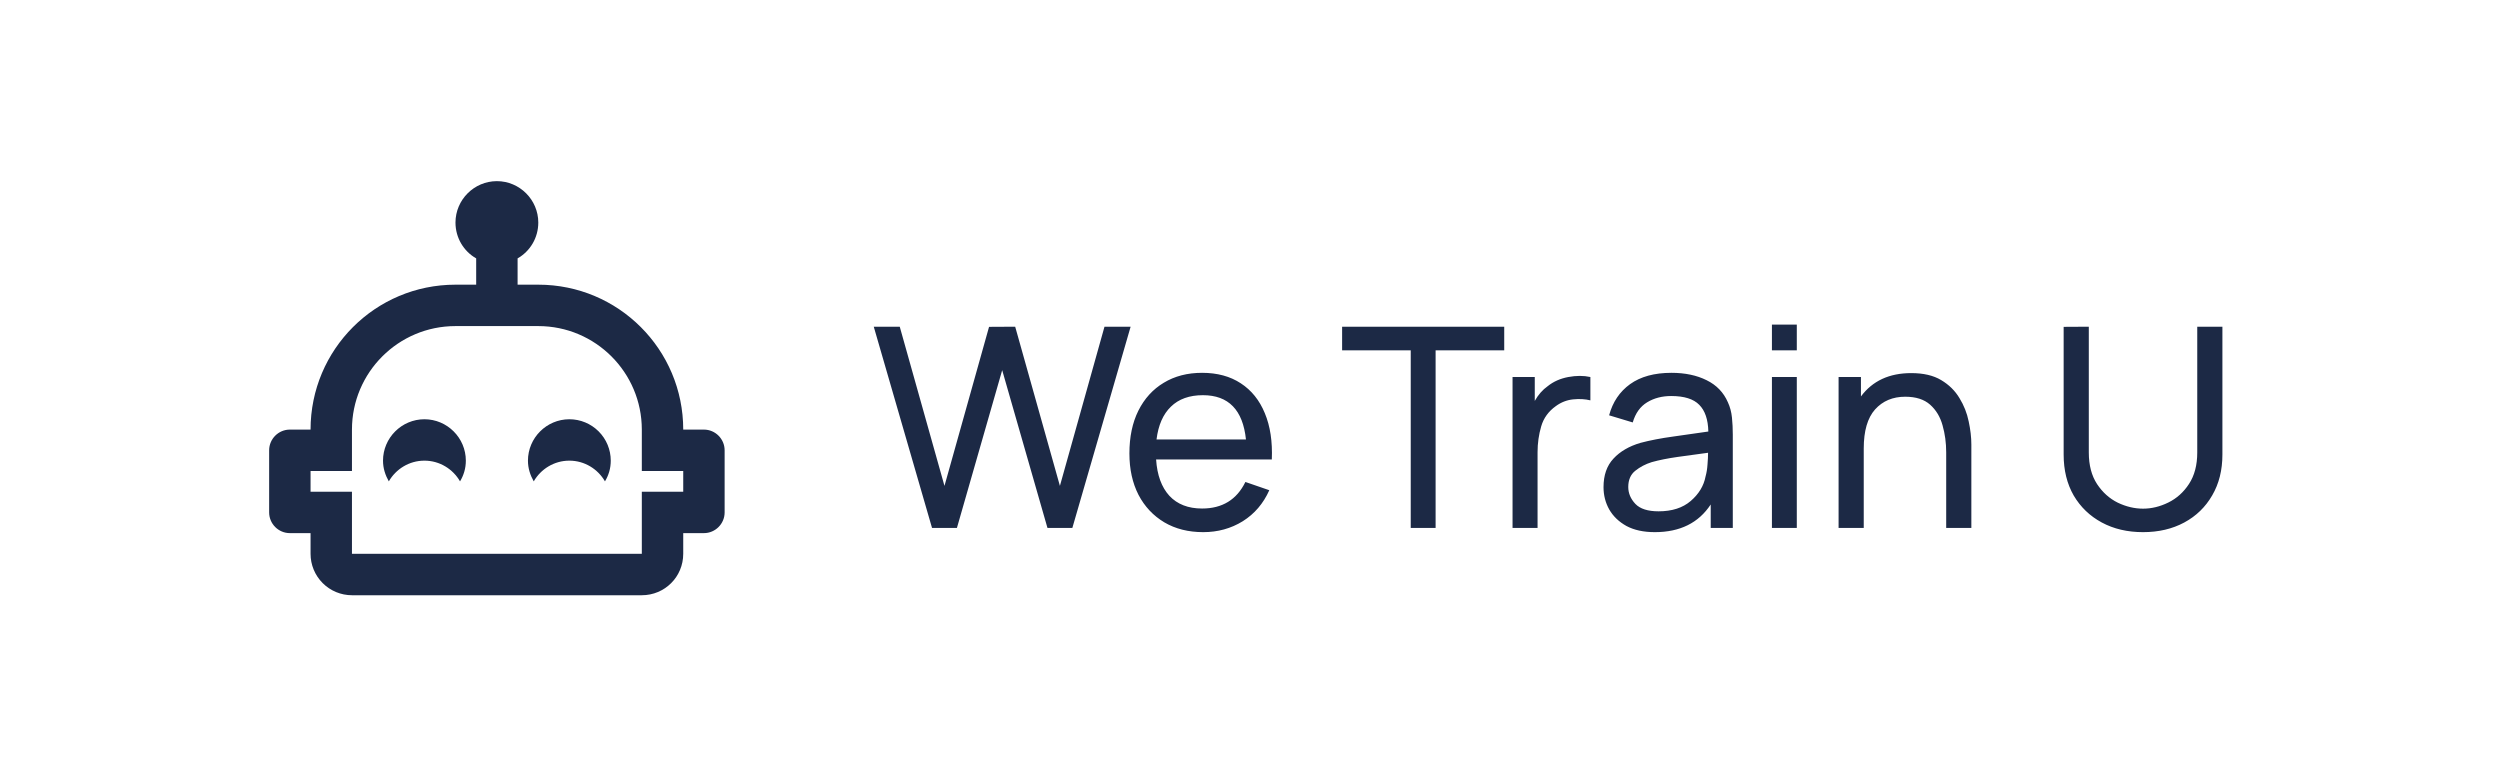
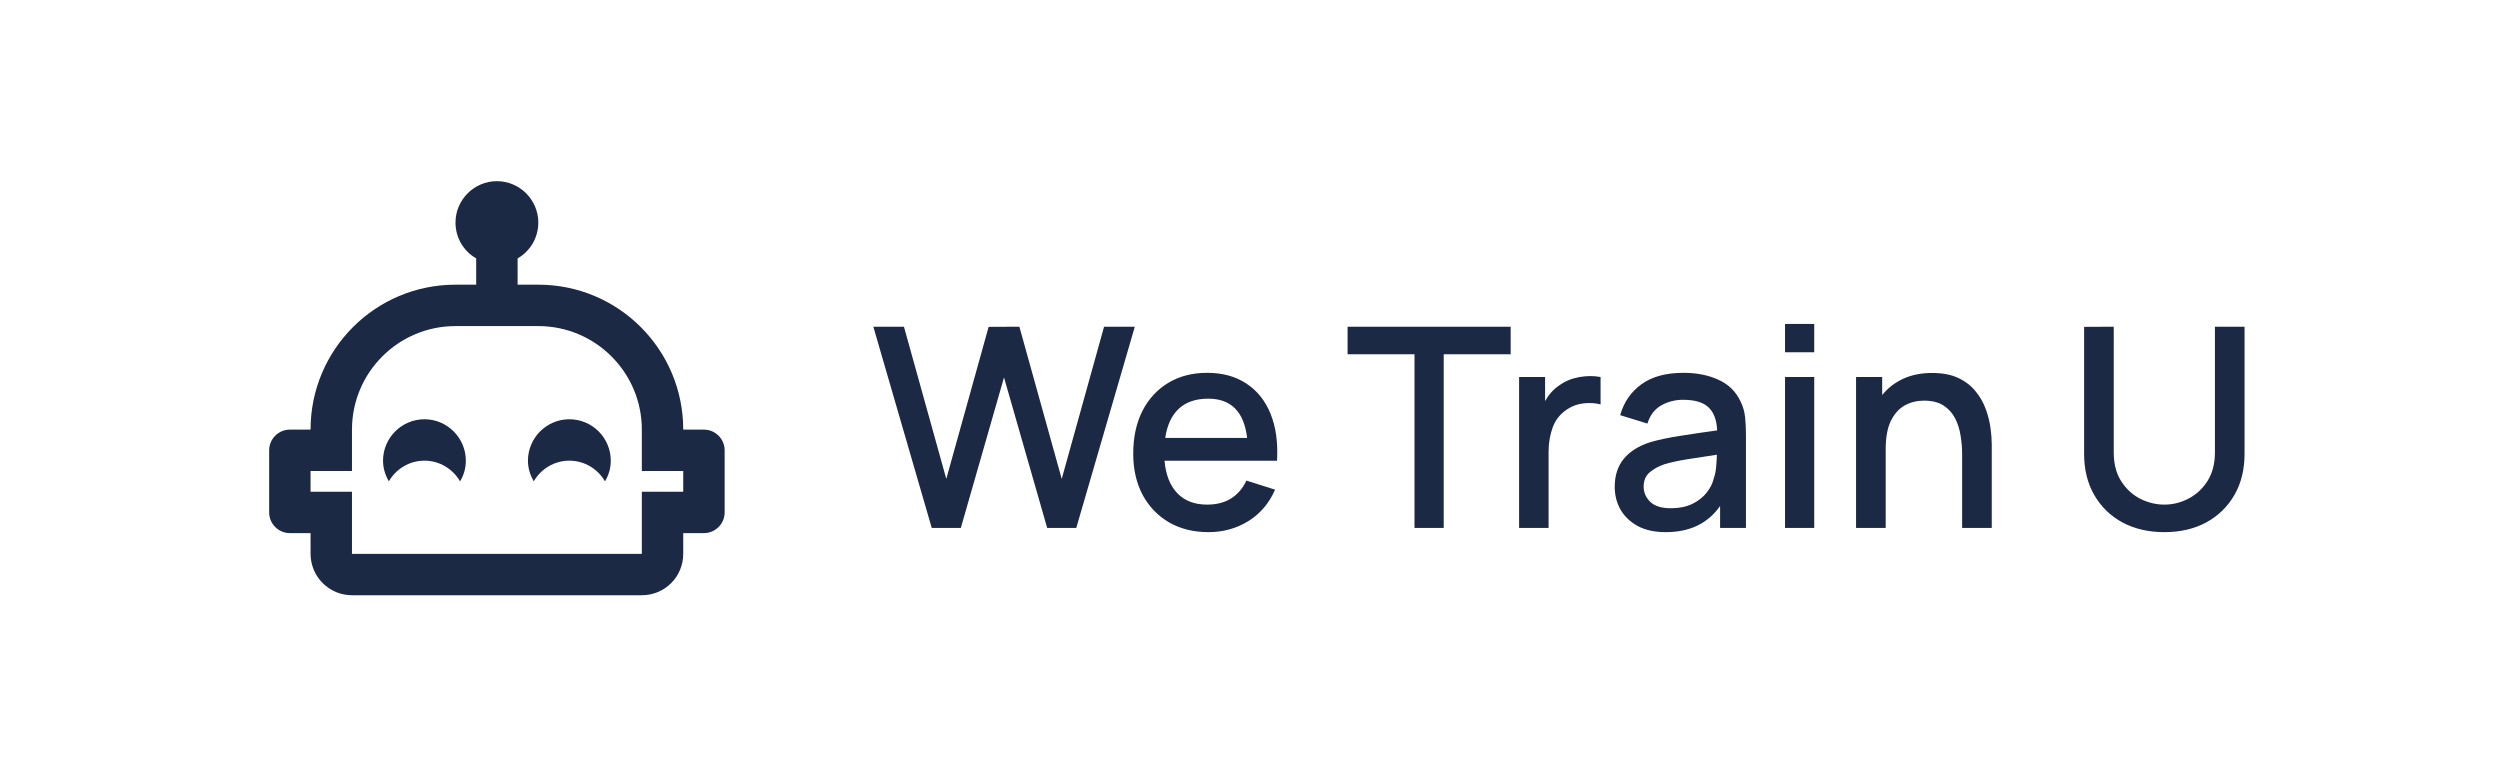
<svg xmlns="http://www.w3.org/2000/svg" width="161" height="50" viewBox="0 0 161 50" fill="none">
-   <path d="M60.023 34H61.625L64.541 23.839L67.457 34H69.059L72.812 21.04H71.129L68.258 31.291L65.378 21.04L63.695 21.049L60.824 31.291L57.944 21.04H56.27L60.023 34ZM77.486 34.27C78.428 34.27 79.277 34.036 80.033 33.568C80.789 33.094 81.359 32.428 81.743 31.57L80.204 31.039C79.646 32.179 78.716 32.749 77.414 32.749C76.52 32.749 75.818 32.476 75.308 31.93C74.804 31.378 74.519 30.598 74.453 29.59H81.905C81.953 28.438 81.803 27.445 81.455 26.611C81.113 25.777 80.597 25.135 79.907 24.685C79.223 24.235 78.392 24.01 77.414 24.01C76.472 24.01 75.65 24.223 74.948 24.649C74.246 25.069 73.7 25.669 73.31 26.449C72.926 27.223 72.734 28.141 72.734 29.203C72.734 30.217 72.929 31.105 73.319 31.867C73.715 32.623 74.27 33.214 74.984 33.64C75.698 34.06 76.532 34.27 77.486 34.27ZM77.468 25.45C79.118 25.45 80.042 26.401 80.24 28.303H74.48C74.594 27.379 74.903 26.674 75.407 26.188C75.911 25.696 76.598 25.45 77.468 25.45ZM90.851 34H92.453V22.561H96.872V21.04H86.432V22.561H90.851V34ZM97.408 34H99.019V29.122C99.019 28.546 99.097 27.991 99.253 27.457C99.409 26.923 99.724 26.488 100.198 26.152C100.534 25.906 100.903 25.762 101.305 25.72C101.713 25.678 102.085 25.699 102.421 25.783V24.28C101.989 24.184 101.515 24.184 100.999 24.28C100.483 24.376 100.039 24.574 99.667 24.874C99.343 25.102 99.067 25.417 98.839 25.819V24.28H97.408V34ZM106.57 34.27C108.19 34.27 109.39 33.676 110.17 32.488V34H111.592V27.988C111.592 27.604 111.574 27.238 111.538 26.89C111.502 26.536 111.415 26.209 111.277 25.909C111.001 25.273 110.545 24.799 109.909 24.487C109.273 24.169 108.517 24.01 107.641 24.01C106.543 24.01 105.655 24.253 104.977 24.739C104.305 25.225 103.855 25.894 103.627 26.746L105.148 27.205C105.322 26.611 105.631 26.179 106.075 25.909C106.519 25.639 107.035 25.504 107.623 25.504C108.463 25.504 109.066 25.693 109.432 26.071C109.804 26.443 109.999 27.016 110.017 27.79C109.297 27.892 108.541 28 107.749 28.114C106.963 28.222 106.264 28.357 105.652 28.519C104.914 28.735 104.332 29.074 103.906 29.536C103.48 29.992 103.267 30.604 103.267 31.372C103.267 31.894 103.39 32.374 103.636 32.812C103.888 33.25 104.257 33.604 104.743 33.874C105.235 34.138 105.844 34.27 106.57 34.27ZM106.813 32.929C106.123 32.929 105.625 32.77 105.319 32.452C105.013 32.128 104.86 31.765 104.86 31.363C104.86 30.907 105.01 30.559 105.31 30.319C105.616 30.073 105.97 29.887 106.372 29.761C106.846 29.629 107.398 29.518 108.028 29.428C108.658 29.338 109.315 29.248 109.999 29.158C109.999 29.38 109.987 29.632 109.963 29.914C109.945 30.196 109.903 30.454 109.837 30.688C109.723 31.288 109.405 31.813 108.883 32.263C108.367 32.707 107.677 32.929 106.813 32.929ZM114.112 22.561H115.714V20.905H114.112V22.561ZM114.112 34H115.714V24.28H114.112V34ZM118.405 34H120.025V28.879C120.025 27.751 120.268 26.914 120.754 26.368C121.246 25.822 121.894 25.549 122.698 25.549C123.382 25.549 123.916 25.72 124.3 26.062C124.684 26.404 124.951 26.848 125.101 27.394C125.257 27.94 125.335 28.519 125.335 29.131V34H126.955V28.627C126.955 28.165 126.898 27.67 126.784 27.142C126.676 26.608 126.478 26.107 126.19 25.639C125.908 25.165 125.515 24.778 125.011 24.478C124.513 24.178 123.871 24.028 123.085 24.028C121.669 24.028 120.589 24.529 119.845 25.531V24.28H118.405V34ZM138.011 34.27C139.013 34.27 139.898 34.063 140.666 33.649C141.434 33.235 142.034 32.653 142.466 31.903C142.904 31.153 143.123 30.277 143.123 29.275V21.04H141.503V29.14C141.503 29.95 141.326 30.625 140.972 31.165C140.624 31.699 140.18 32.098 139.64 32.362C139.106 32.626 138.563 32.758 138.011 32.758C137.465 32.758 136.922 32.629 136.382 32.371C135.848 32.107 135.404 31.708 135.05 31.174C134.696 30.634 134.519 29.956 134.519 29.14V21.04L132.899 21.049V29.275C132.899 30.283 133.115 31.162 133.547 31.912C133.985 32.656 134.588 33.235 135.356 33.649C136.124 34.063 137.009 34.27 138.011 34.27Z" fill="#1C2945" />
-   <path d="M30 29.666C30 30.16 29.866 30.6 29.626 31C29.173 30.213 28.32 29.666 27.333 29.666C26.346 29.666 25.493 30.213 25.04 31C24.813 30.6 24.666 30.16 24.666 29.666C24.666 28.2 25.866 27 27.333 27C28.8 27 30 28.2 30 29.666ZM46.666 29V33C46.666 33.733 46.066 34.333 45.333 34.333H44V35.666C44 37.147 42.813 38.333 41.333 38.333H22.666C21.959 38.333 21.281 38.052 20.781 37.552C20.281 37.052 20 36.374 20 35.666V34.333H18.666C17.933 34.333 17.333 33.733 17.333 33V29C17.333 28.267 17.933 27.666 18.666 27.666H20C20 22.506 24.173 18.333 29.333 18.333H30.666V16.64C29.866 16.186 29.333 15.32 29.333 14.333C29.333 12.867 30.533 11.666 32 11.666C33.466 11.666 34.666 12.867 34.666 14.333C34.666 15.32 34.133 16.186 33.333 16.64V18.333H34.666C39.826 18.333 44 22.506 44 27.666H45.333C46.066 27.666 46.666 28.267 46.666 29ZM44 30.333H41.333V27.666C41.333 23.986 38.346 21 34.666 21H29.333C25.653 21 22.666 23.986 22.666 27.666V30.333H20V31.666H22.666V35.666H41.333V31.666H44V30.333ZM36.666 27C35.2 27 34 28.2 34 29.666C34 30.16 34.146 30.6 34.373 31C34.826 30.213 35.68 29.666 36.666 29.666C37.653 29.666 38.506 30.213 38.96 31C39.2 30.6 39.333 30.16 39.333 29.666C39.333 28.959 39.052 28.281 38.552 27.781C38.052 27.281 37.374 27 36.666 27V27Z" fill="#1C2945" />
+   <path d="M60.005 34H61.877L64.658 24.307L67.439 34H69.311L73.082 21.04H71.102L68.375 30.841L65.648 21.04L63.668 21.049L60.941 30.841L58.214 21.04H56.243L60.005 34ZM77.831 34.27C78.773 34.27 79.628 34.033 80.396 33.559C81.164 33.079 81.737 32.404 82.115 31.534L80.27 30.949C79.778 31.981 78.935 32.497 77.741 32.497C76.925 32.497 76.283 32.251 75.815 31.759C75.347 31.267 75.074 30.571 74.996 29.671H82.241C82.307 28.507 82.169 27.502 81.827 26.656C81.485 25.81 80.966 25.159 80.27 24.703C79.574 24.241 78.731 24.01 77.741 24.01C76.793 24.01 75.962 24.223 75.248 24.649C74.534 25.075 73.976 25.678 73.574 26.458C73.178 27.238 72.98 28.159 72.98 29.221C72.98 30.223 73.181 31.105 73.583 31.867C73.991 32.623 74.558 33.214 75.284 33.64C76.016 34.06 76.865 34.27 77.831 34.27ZM77.813 25.675C79.283 25.675 80.117 26.518 80.315 28.204H75.041C75.161 27.382 75.452 26.755 75.914 26.323C76.376 25.891 77.009 25.675 77.813 25.675ZM91.094 34H92.975V22.813H97.287V21.04H86.784V22.813H91.094V34ZM97.83 34H99.729V29.095C99.729 28.525 99.819 27.997 99.999 27.511C100.179 27.025 100.497 26.635 100.953 26.341C101.277 26.131 101.634 26.008 102.024 25.972C102.414 25.936 102.765 25.96 103.077 26.044V24.28C102.639 24.196 102.174 24.199 101.682 24.289C101.196 24.379 100.77 24.559 100.404 24.829C100.044 25.069 99.744 25.402 99.504 25.828V24.28H97.83V34ZM107.273 34.27C108.821 34.27 109.988 33.709 110.774 32.587V34H112.439V28.015C112.439 27.607 112.421 27.226 112.385 26.872C112.349 26.518 112.253 26.182 112.097 25.864C111.797 25.222 111.323 24.754 110.675 24.46C110.033 24.16 109.277 24.01 108.407 24.01C107.285 24.01 106.385 24.256 105.707 24.748C105.029 25.24 104.573 25.903 104.339 26.737L106.094 27.277C106.262 26.737 106.559 26.347 106.985 26.107C107.411 25.867 107.879 25.747 108.389 25.747C109.145 25.747 109.691 25.909 110.027 26.233C110.369 26.551 110.555 27.046 110.585 27.718C109.793 27.826 109.019 27.94 108.263 28.06C107.507 28.174 106.847 28.312 106.283 28.474C105.533 28.714 104.963 29.071 104.573 29.545C104.183 30.019 103.988 30.622 103.988 31.354C103.988 31.882 104.111 32.368 104.357 32.812C104.609 33.25 104.978 33.604 105.464 33.874C105.956 34.138 106.559 34.27 107.273 34.27ZM107.606 32.731C107.006 32.731 106.562 32.593 106.274 32.317C105.992 32.041 105.851 31.714 105.851 31.336C105.851 30.952 105.977 30.649 106.229 30.427C106.487 30.205 106.808 30.028 107.192 29.896C107.6 29.776 108.08 29.671 108.632 29.581C109.19 29.491 109.835 29.392 110.567 29.284C110.561 29.512 110.546 29.767 110.522 30.049C110.498 30.331 110.447 30.583 110.369 30.805C110.297 31.123 110.144 31.429 109.91 31.723C109.682 32.017 109.373 32.26 108.983 32.452C108.599 32.638 108.14 32.731 107.606 32.731ZM114.956 22.687H116.837V20.86H114.956V22.687ZM114.956 34H116.837V24.28H114.956V34ZM119.53 34H121.438V28.942C121.438 28.174 121.549 27.562 121.771 27.106C121.999 26.644 122.299 26.311 122.671 26.107C123.043 25.903 123.454 25.801 123.904 25.801C124.42 25.801 124.84 25.906 125.164 26.116C125.488 26.326 125.737 26.602 125.911 26.944C126.085 27.286 126.202 27.658 126.262 28.06C126.328 28.456 126.361 28.843 126.361 29.221V34H128.269V28.6C128.269 28.3 128.242 27.952 128.188 27.556C128.134 27.16 128.032 26.755 127.882 26.341C127.732 25.927 127.513 25.546 127.225 25.198C126.943 24.844 126.574 24.559 126.118 24.343C125.662 24.127 125.098 24.019 124.426 24.019C123.724 24.019 123.1 24.145 122.554 24.397C122.014 24.649 121.567 24.997 121.213 25.441V24.28H119.53V34ZM139.383 34.27C140.403 34.27 141.3 34.063 142.074 33.649C142.848 33.229 143.454 32.641 143.892 31.885C144.33 31.129 144.549 30.244 144.549 29.23V21.04H142.641V29.131C142.641 29.857 142.482 30.472 142.164 30.976C141.846 31.474 141.438 31.852 140.94 32.11C140.448 32.368 139.929 32.497 139.383 32.497C138.849 32.497 138.33 32.371 137.826 32.119C137.328 31.861 136.92 31.483 136.602 30.985C136.284 30.487 136.125 29.869 136.125 29.131V21.04L134.217 21.049V29.23C134.217 30.244 134.436 31.129 134.874 31.885C135.312 32.641 135.918 33.229 136.692 33.649C137.472 34.063 138.369 34.27 139.383 34.27Z" fill="#1C2945" />
+   <path d="M30 29.667C30 30.16 29.867 30.6 29.627 31C29.174 30.213 28.32 29.667 27.334 29.667C26.347 29.667 25.494 30.213 25.04 31C24.814 30.6 24.667 30.16 24.667 29.667C24.667 28.2 25.867 27 27.334 27C28.8 27 30 28.2 30 29.667ZM46.667 29V33C46.667 33.733 46.067 34.333 45.334 34.333H44V35.667C44 37.147 42.813 38.333 41.334 38.333H22.667C21.96 38.333 21.281 38.052 20.781 37.552C20.281 37.052 20 36.374 20 35.667V34.333H18.667C17.933 34.333 17.334 33.733 17.334 33V29C17.334 28.267 17.933 27.667 18.667 27.667H20C20 22.507 24.174 18.333 29.334 18.333H30.667V16.64C29.867 16.187 29.334 15.32 29.334 14.333C29.334 12.867 30.534 11.667 32 11.667C33.467 11.667 34.667 12.867 34.667 14.333C34.667 15.32 34.133 16.187 33.334 16.64V18.333H34.667C39.827 18.333 44 22.507 44 27.667H45.334C46.067 27.667 46.667 28.267 46.667 29ZM44 30.333H41.334V27.667C41.334 23.987 38.347 21 34.667 21H29.334C25.654 21 22.667 23.987 22.667 27.667V30.333H20V31.667H22.667V35.667H41.334V31.667H44V30.333ZM36.667 27C35.2 27 34 28.2 34 29.667C34 30.16 34.147 30.6 34.373 31C34.827 30.213 35.68 29.667 36.667 29.667C37.654 29.667 38.507 30.213 38.96 31C39.2 30.6 39.334 30.16 39.334 29.667C39.334 28.959 39.053 28.281 38.552 27.781C38.052 27.281 37.374 27 36.667 27V27Z" fill="#1C2945" />
</svg>
